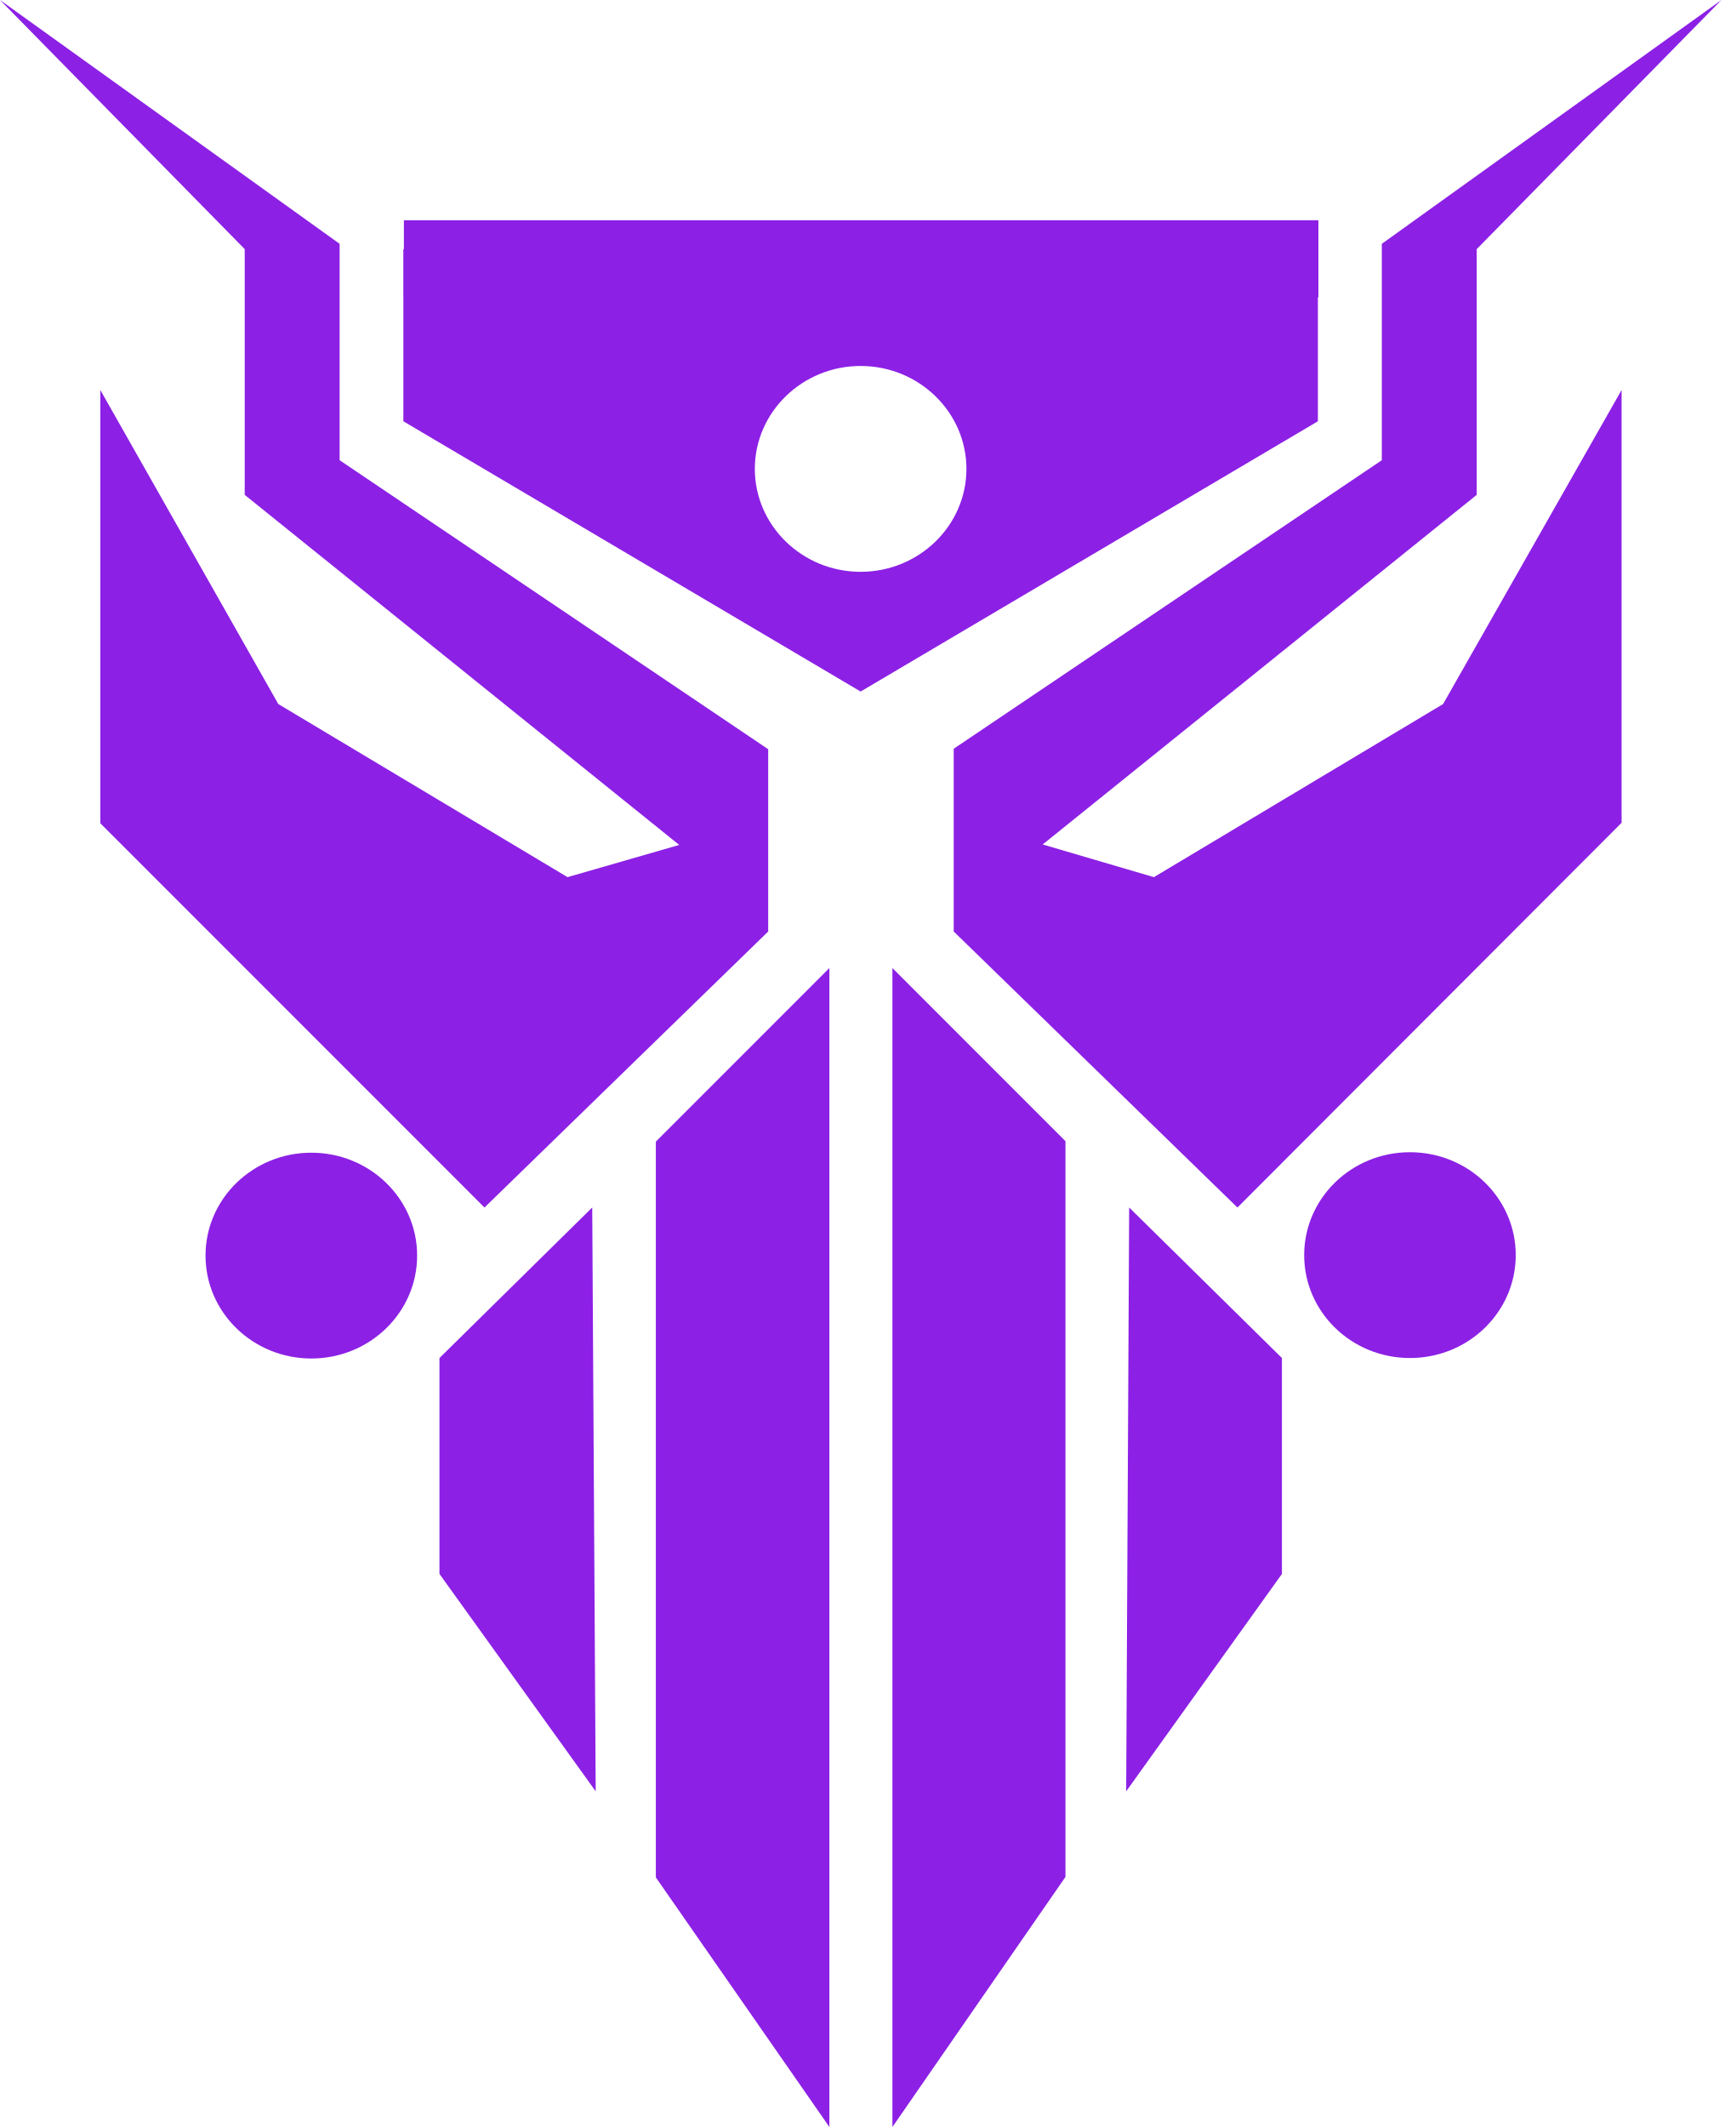
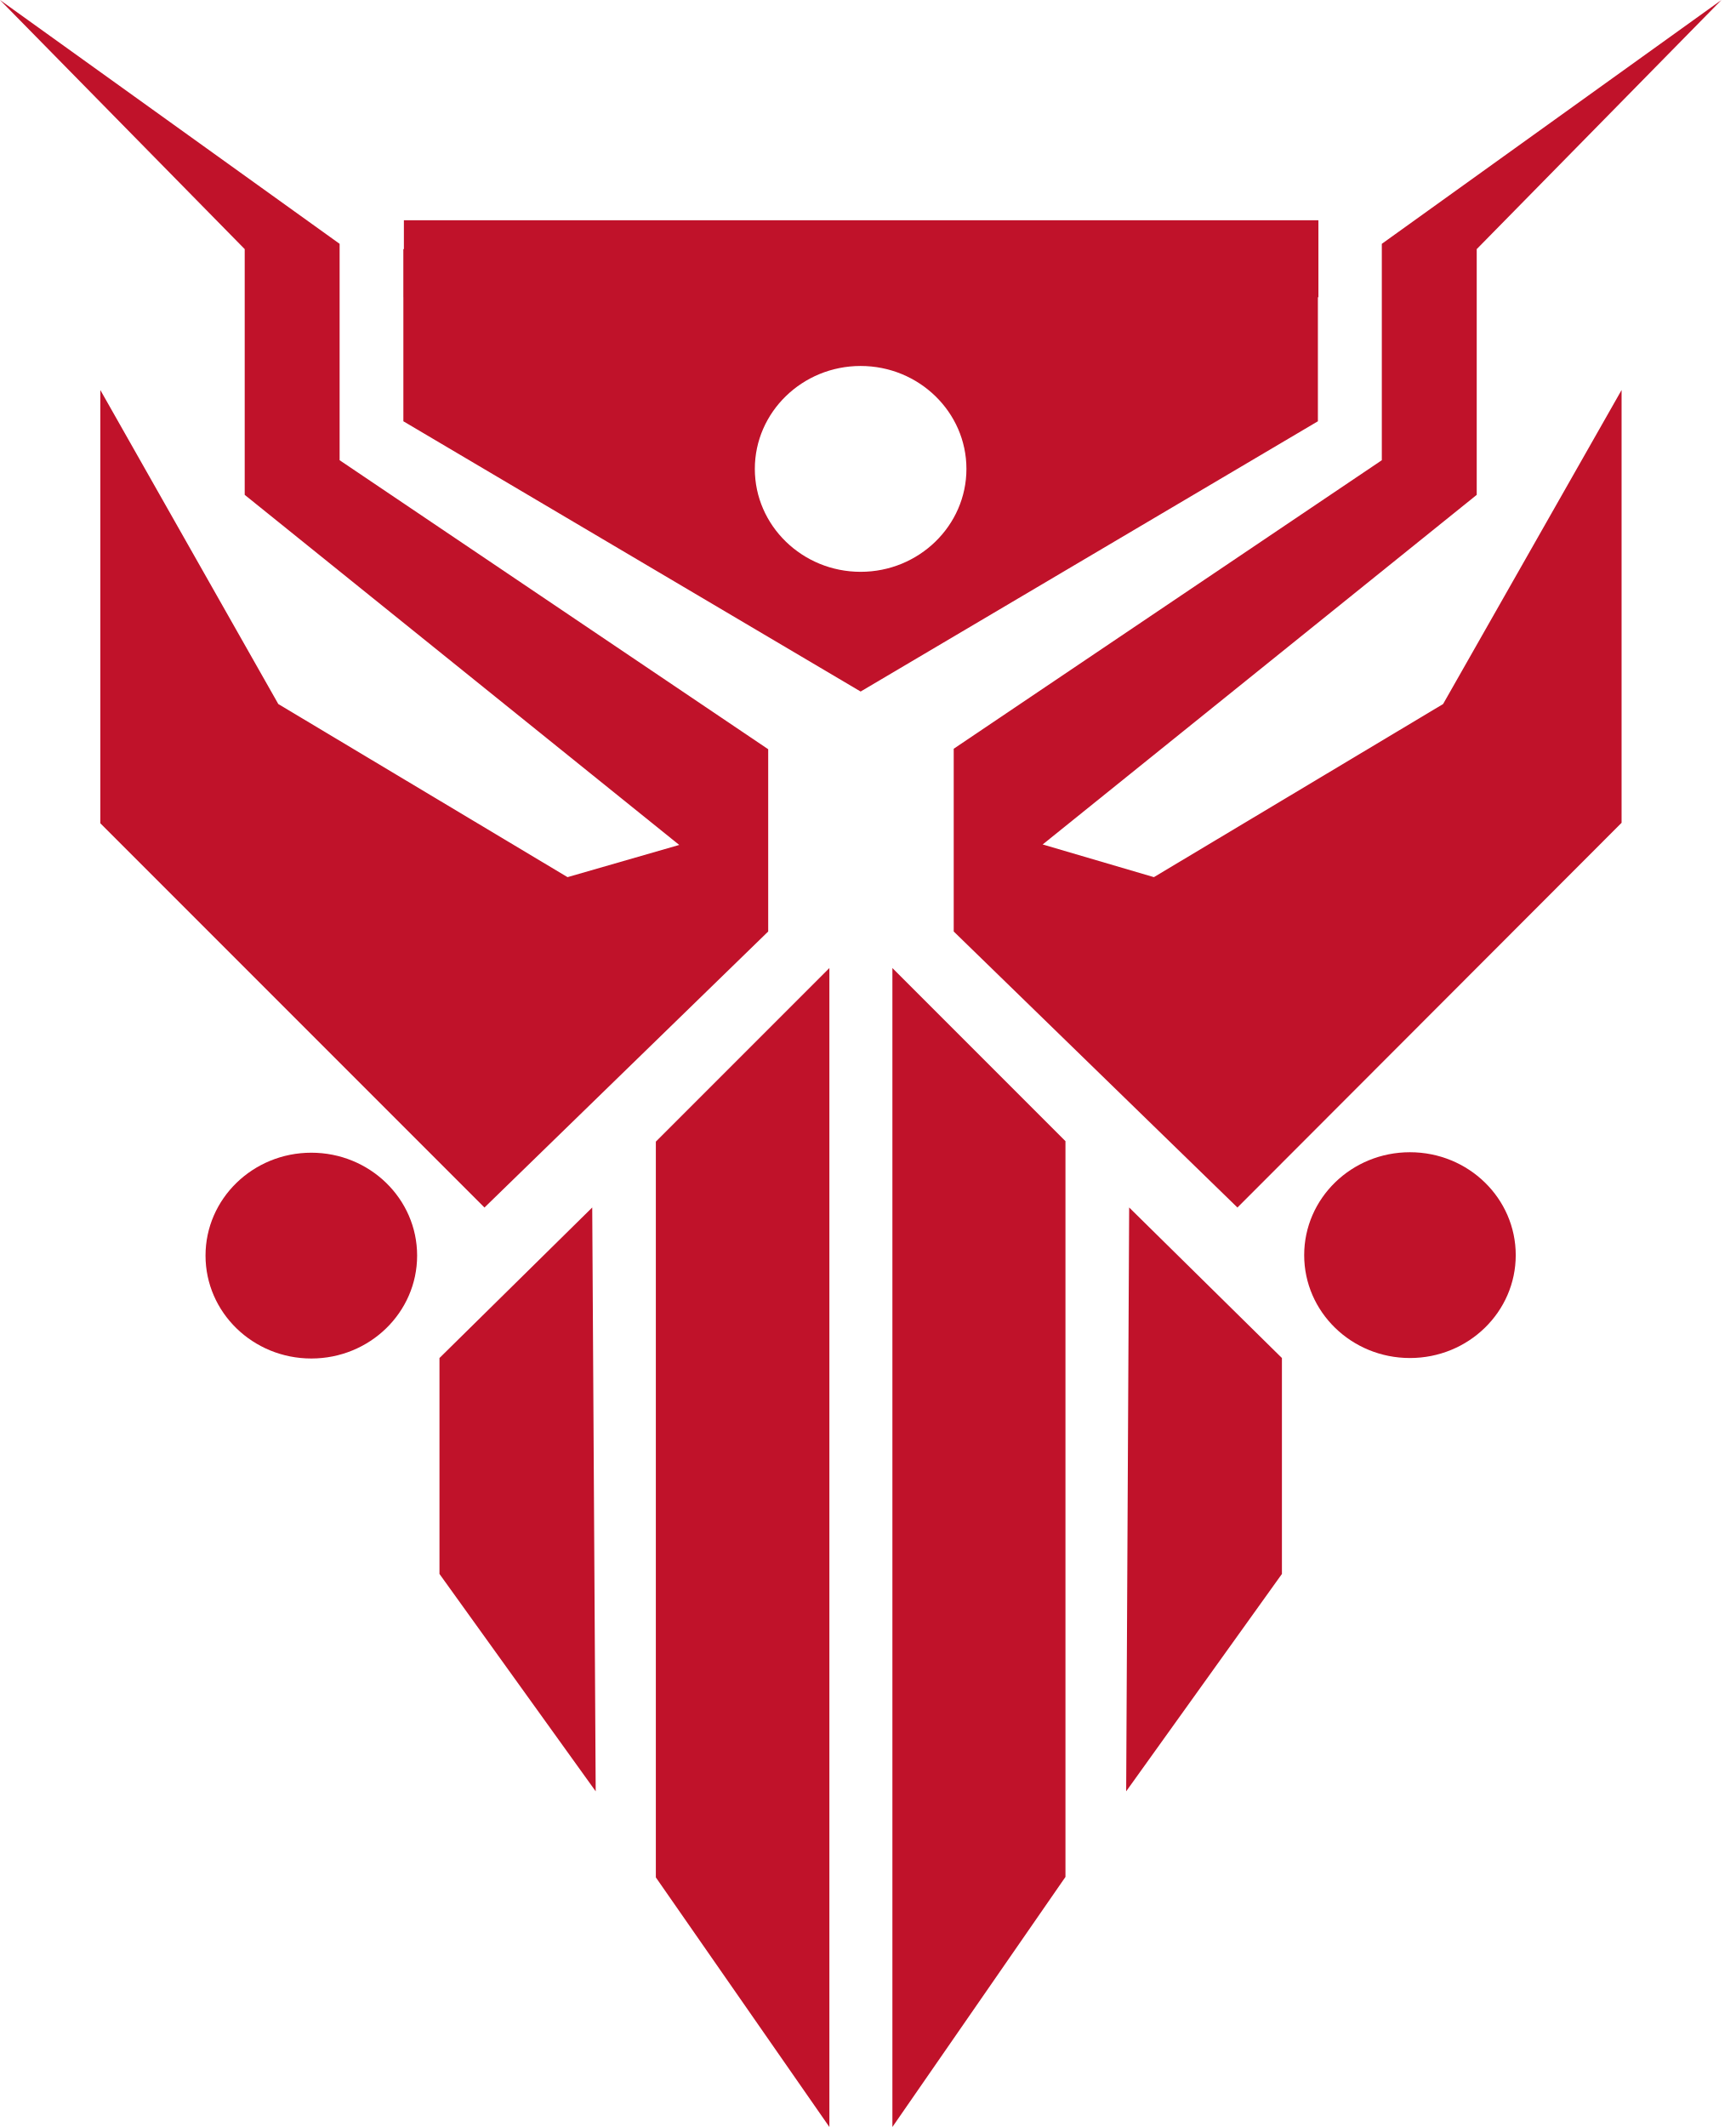
<svg xmlns="http://www.w3.org/2000/svg" width="40" height="49" viewBox="0 0 40 49" fill="none">
-   <path d="M0 0L5.639 5.739V11.4L15.652 19.465L13.078 20.207L6.413 16.219L2.312 8.985V18.966L11.164 27.818L17.702 21.459V17.26L7.826 10.602V5.617L0 0Z" fill="#8C20E5" />
-   <path d="M7.174 31.296C8.52 31.296 9.612 30.235 9.612 28.925C9.612 27.616 8.52 26.555 7.174 26.555C5.828 26.555 4.736 27.616 4.736 28.925C4.736 30.235 5.828 31.296 7.174 31.296Z" fill="#8C20E5" />
-   <path d="M10.127 31.285L13.647 27.817L13.727 41.267L10.127 36.259V31.285Z" fill="#8C20E5" />
-   <path d="M15.113 26.3L19.112 22.301V49L15.113 43.25V26.3Z" fill="#8C20E5" />
-   <path d="M39.668 0L34.029 5.739V11.4L24.027 19.454L26.59 20.207L33.254 16.219L37.367 8.985V18.955L28.515 27.818L21.977 21.459V17.249L31.842 10.602V5.617L39.668 0Z" fill="#8C20E5" />
-   <path d="M32.49 31.285C33.837 31.285 34.928 30.224 34.928 28.915C34.928 27.605 33.837 26.544 32.49 26.544C31.144 26.544 30.053 27.605 30.053 28.915C30.053 30.224 31.144 31.285 32.49 31.285Z" fill="#8C20E5" />
-   <path d="M29.54 31.285L26.02 27.817L25.951 41.267L29.54 36.259V31.285Z" fill="#8C20E5" />
-   <path d="M24.552 26.289L20.564 22.301V49L24.552 43.239V26.289Z" fill="#8C20E5" />
-   <path d="M9.295 5.739V9.705L19.832 15.931L30.369 9.705V5.739H9.295ZM19.832 13.173C18.488 13.173 17.394 12.109 17.394 10.802C17.394 9.495 18.488 8.431 19.832 8.431C21.176 8.431 22.27 9.495 22.27 10.802C22.27 12.109 21.176 13.173 19.832 13.173Z" fill="#8C20E5" />
-   <path d="M30.381 5.074H9.307V6.847H30.381V5.074Z" fill="#8C20E5" />
+   <path d="M0 0L5.639 5.739V11.4L15.652 19.465L13.078 20.207L6.413 16.219L2.312 8.985V18.966L11.164 27.818L17.702 21.459V17.26L7.826 10.602V5.617L0 0Z" fill="#C0122A" />
+   <path d="M7.174 31.296C8.52 31.296 9.612 30.235 9.612 28.925C9.612 27.616 8.52 26.555 7.174 26.555C5.828 26.555 4.736 27.616 4.736 28.925C4.736 30.235 5.828 31.296 7.174 31.296Z" fill="#C0122A" />
+   <path d="M10.127 31.285L13.647 27.817L13.727 41.267L10.127 36.259V31.285Z" fill="#C0122A" />
+   <path d="M15.113 26.3L19.112 22.301V49L15.113 43.25V26.3Z" fill="#C0122A" />
+   <path d="M39.668 0L34.029 5.739V11.4L24.027 19.454L26.59 20.207L33.254 16.219L37.367 8.985V18.955L28.515 27.818L21.977 21.459V17.249L31.842 10.602V5.617L39.668 0Z" fill="#C0122A" />
+   <path d="M32.49 31.285C33.837 31.285 34.928 30.224 34.928 28.915C34.928 27.605 33.837 26.544 32.49 26.544C31.144 26.544 30.053 27.605 30.053 28.915C30.053 30.224 31.144 31.285 32.49 31.285Z" fill="#C0122A" />
+   <path d="M29.54 31.285L26.02 27.817L25.951 41.267L29.54 36.259V31.285Z" fill="#C0122A" />
+   <path d="M24.552 26.289L20.564 22.301V49L24.552 43.239V26.289Z" fill="#C0122A" />
+   <path d="M9.295 5.739V9.705L19.832 15.931L30.369 9.705V5.739H9.295ZM19.832 13.173C18.488 13.173 17.394 12.109 17.394 10.802C17.394 9.495 18.488 8.431 19.832 8.431C21.176 8.431 22.27 9.495 22.27 10.802C22.27 12.109 21.176 13.173 19.832 13.173Z" fill="#C0122A" />
+   <path d="M30.381 5.074H9.307V6.847H30.381V5.074Z" fill="#C0122A" />
</svg>
